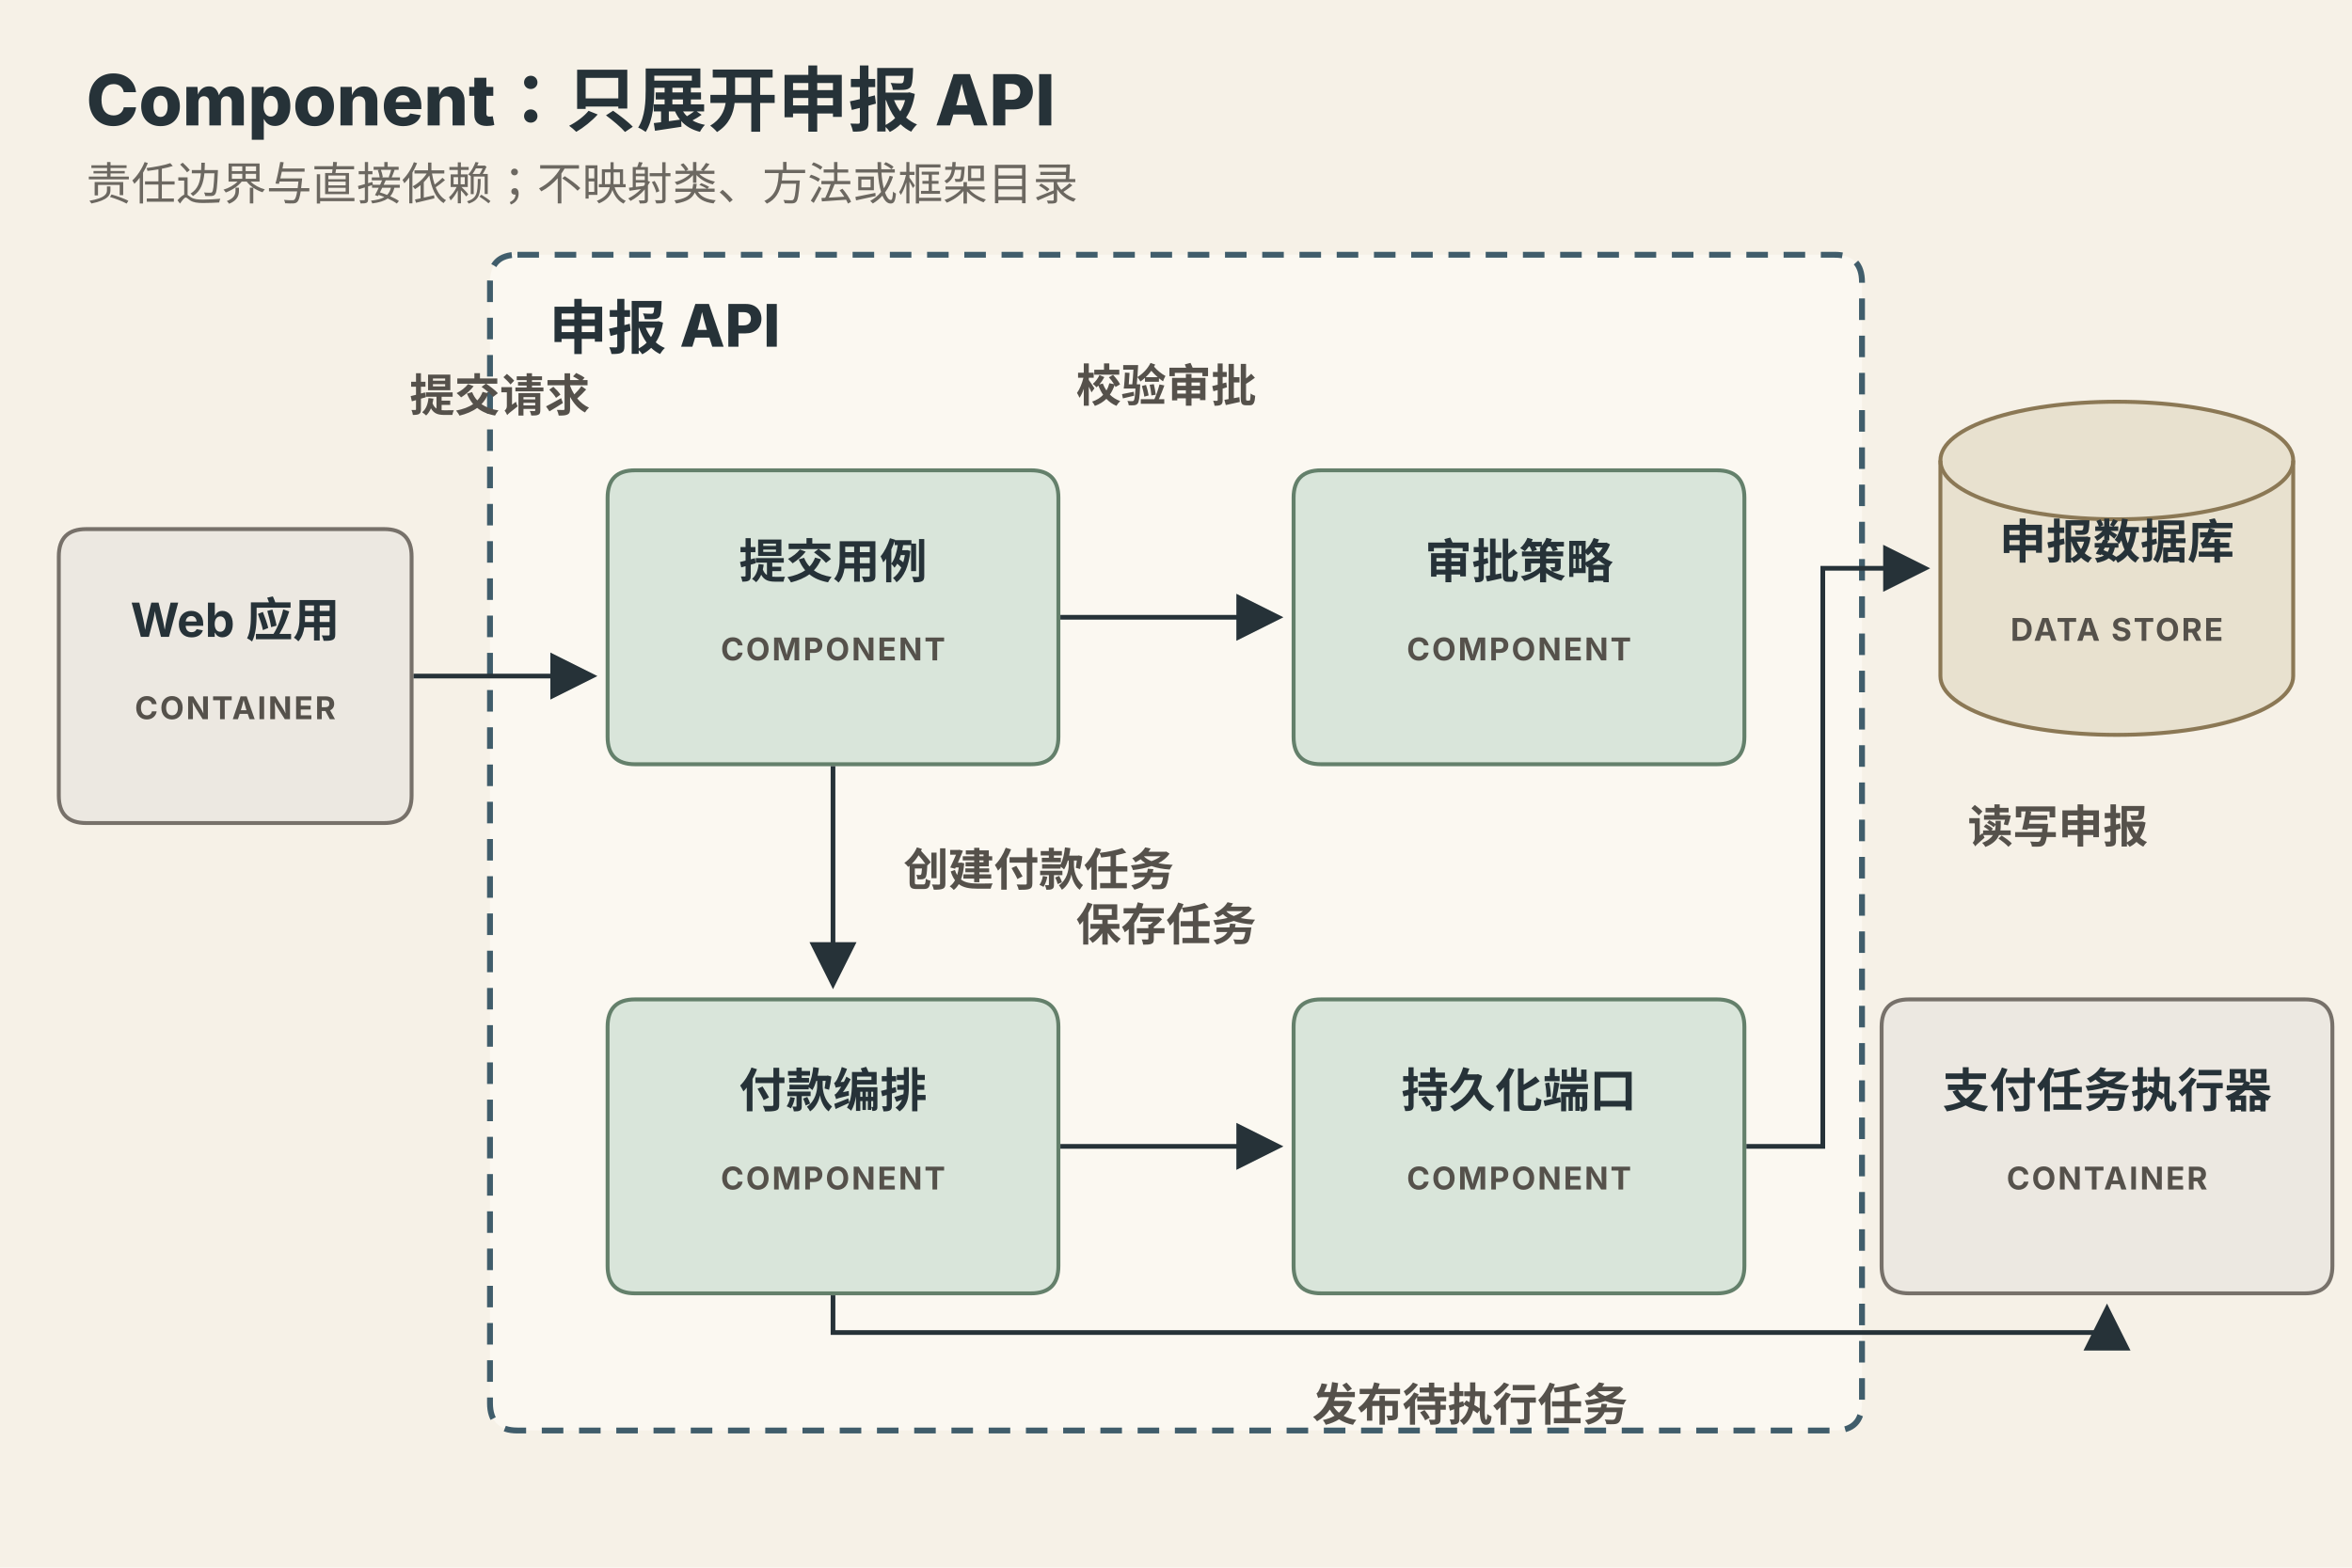
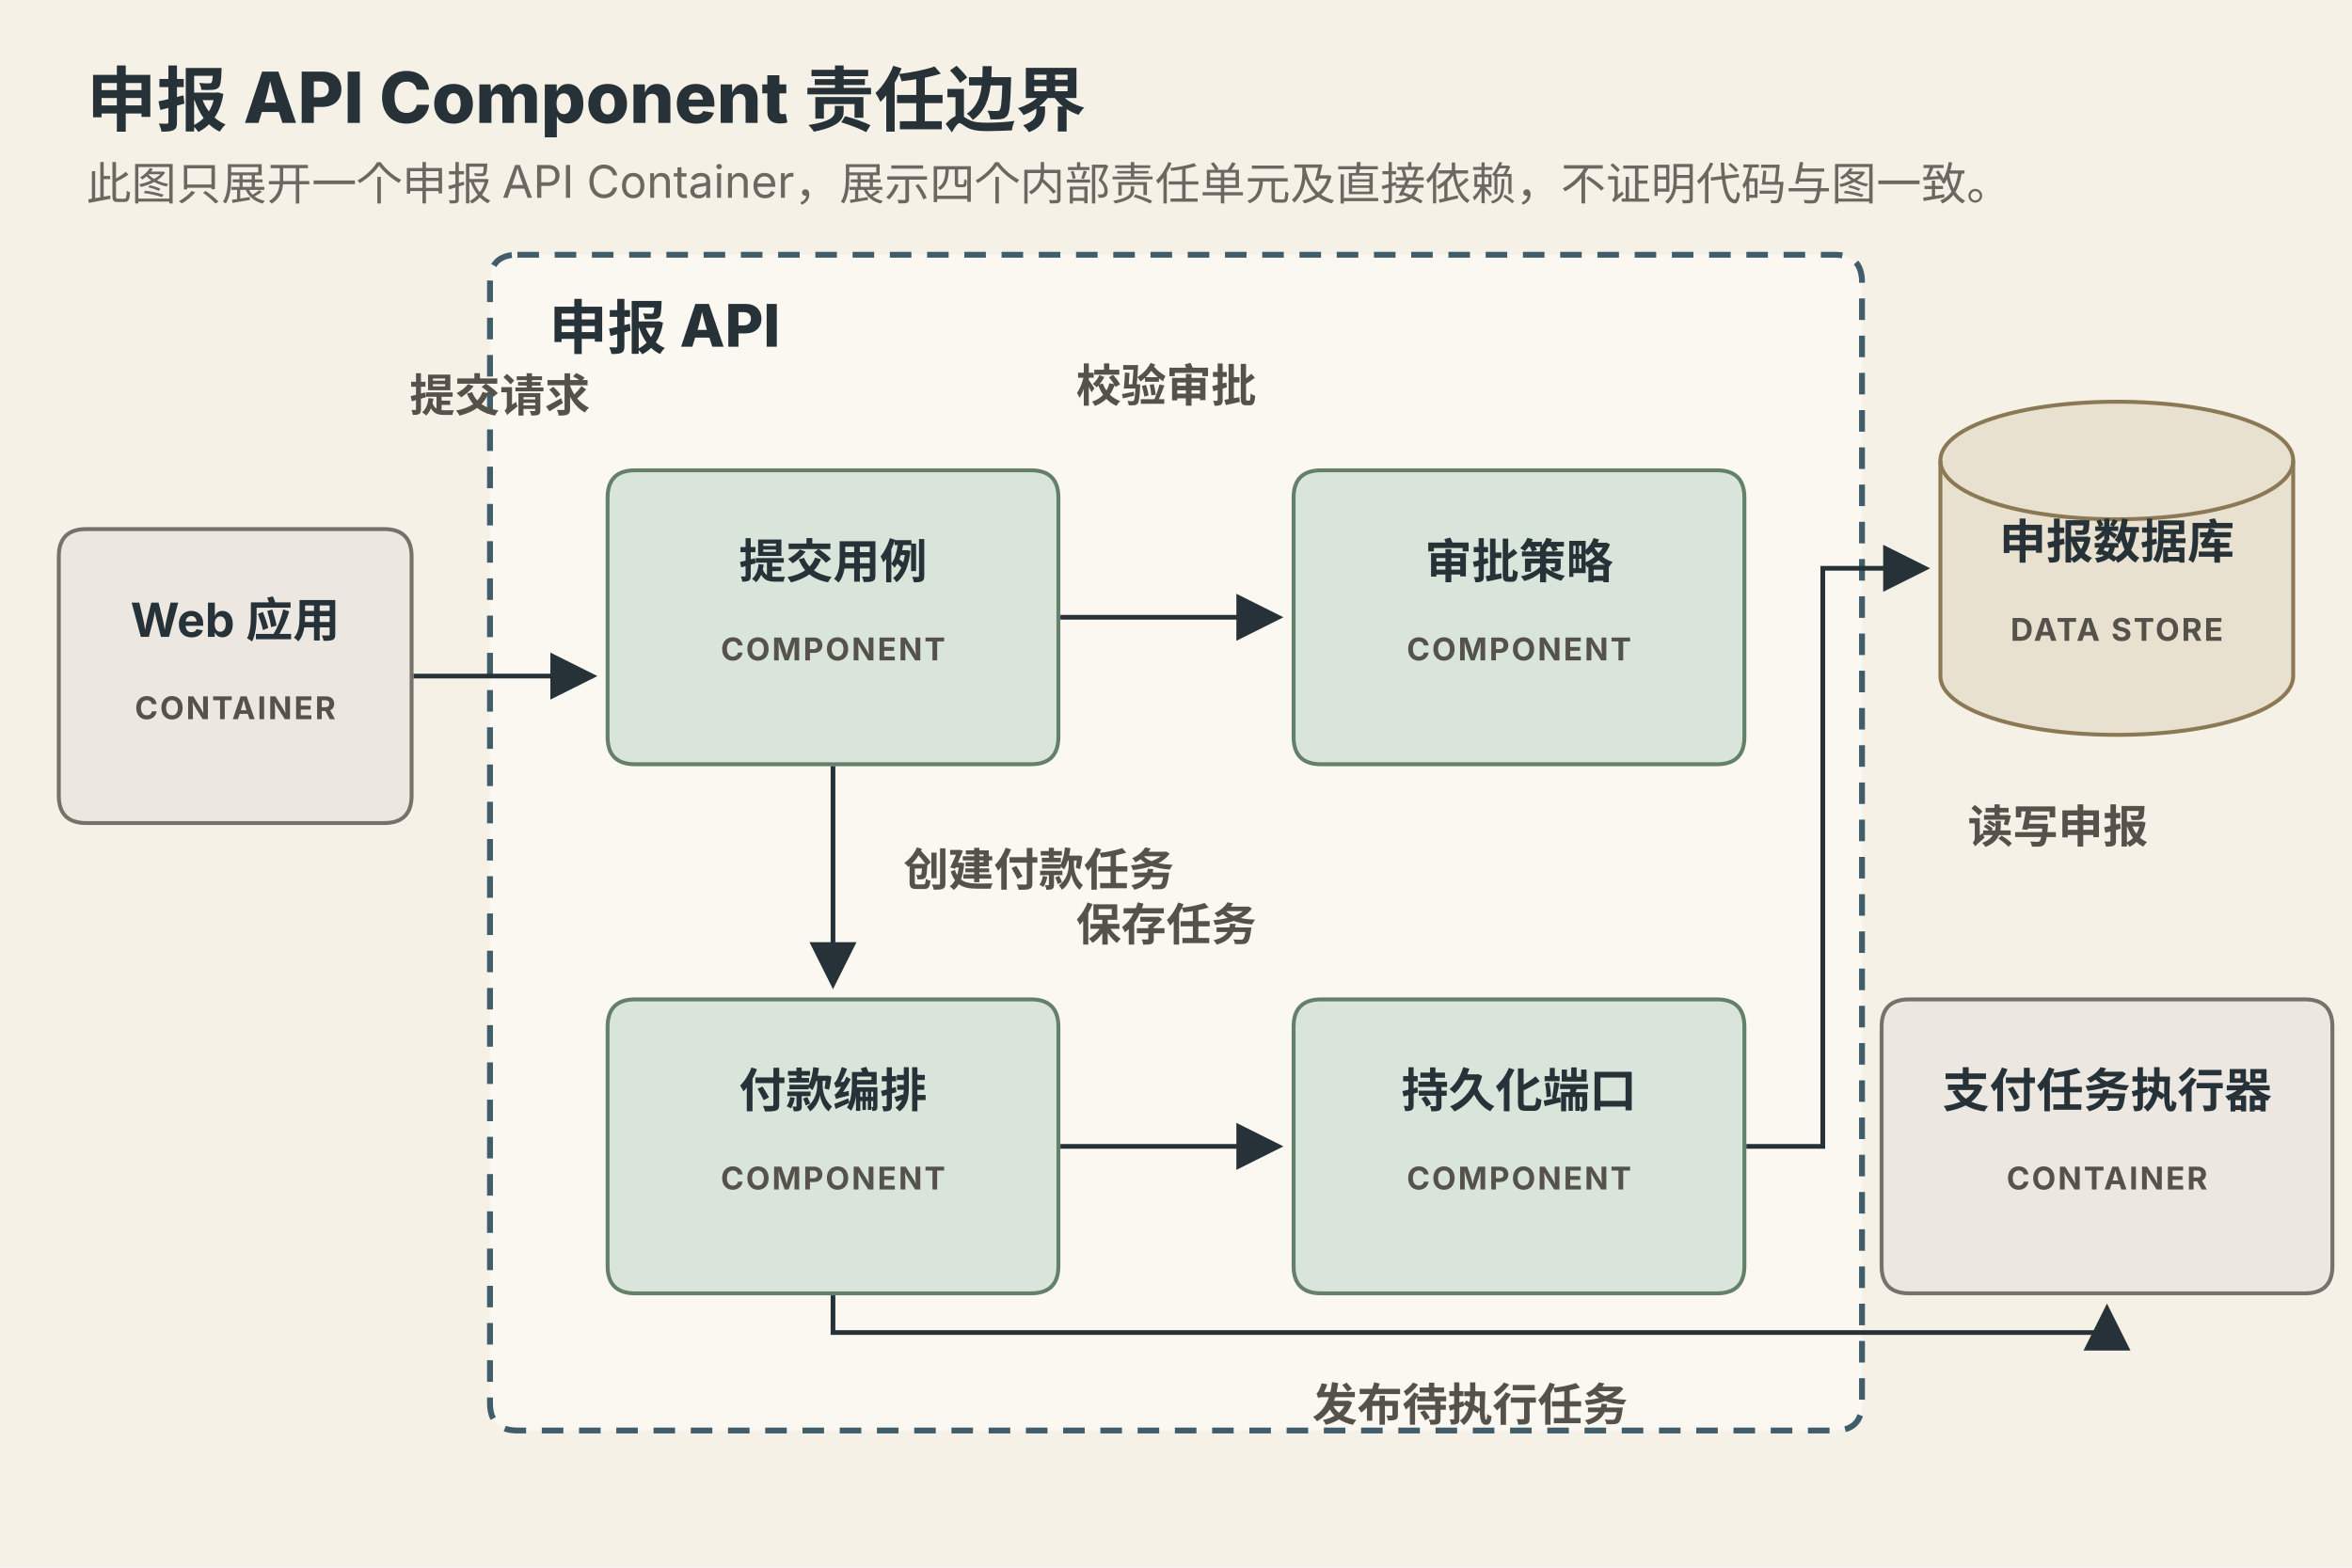
<svg xmlns="http://www.w3.org/2000/svg" viewBox="0 0 1200 800" role="img" aria-labelledby="component-title component-description">
  <defs>
    <marker id="component-arrow" markerUnits="strokeWidth" markerWidth="10" markerHeight="10" viewBox="0 0 10 10" refX="8" refY="5" orient="auto">
      <path d="M0 0L10 5L0 10Z" fill="#263238" />
    </marker>
    <style>
      text{font-family:-apple-system,BlinkMacSystemFont,"Segoe UI","PingFang SC","Microsoft YaHei",sans-serif;fill:#263238}
      .heading{font-size:36px;font-weight:760}.note{font-size:23px;fill:#6c6861}
      .boundary-title{font-size:30px;font-weight:760}.node-title{font-size:24px;font-weight:720}
      .node-type{font-size:16px;font-weight:700;letter-spacing:1px;fill:#55514b}
      .edge-label{font-size:23px;font-weight:650;fill:#55514b}
    </style>
  </defs>
  <path d="M0 0H1200V800H0Z" fill="#F6F1E7" />
-   <text x="44" y="64" class="heading">Component：只展开申报 API</text>
-   <text x="44" y="102" class="note">责任边界与直接依赖；不映射类、方法或框架目录</text>
+   <text x="44" y="64" class="heading">申报 API Component 责任边界</text>
+   <text x="44" y="102" class="note">此图只展开一个申报 API Container，展示四个内部责任单元及直接依赖，不证明代码与图一致。</text>
  <path d="M264 130H936Q950 130 950 144V716Q950 730 936 730H264Q250 730 250 716V144Q250 130 264 130Z" fill="#FBF8F1" stroke="#405D6B" stroke-width="3" stroke-dasharray="11 8" />
  <text x="280" y="178" class="boundary-title">申报 API</text>
  <g data-node-id="web" data-node-bounds="30 270 180 150">
    <path d="M44 270H196Q210 270 210 284V406Q210 420 196 420H44Q30 420 30 406V284Q30 270 44 270Z" fill="#ECE8E1" stroke="#77716A" stroke-width="2" />
    <text x="120" y="325" text-anchor="middle" class="node-title" data-text-role="title">Web 应用</text>
    <text x="120" y="367" text-anchor="middle" class="node-type" data-text-role="type">CONTAINER</text>
  </g>
  <g data-node-id="submit" data-node-bounds="310 240 230 150">
    <path d="M324 240H526Q540 240 540 254V376Q540 390 526 390H324Q310 390 310 376V254Q310 240 324 240Z" fill="#D9E5DA" stroke="#64806B" stroke-width="2" />
    <text x="425" y="295" text-anchor="middle" class="node-title" data-text-role="title">提交用例</text>
    <text x="425" y="337" text-anchor="middle" class="node-type" data-text-role="type">COMPONENT</text>
  </g>
  <g data-node-id="policy" data-node-bounds="660 240 230 150">
    <path d="M674 240H876Q890 240 890 254V376Q890 390 876 390H674Q660 390 660 376V254Q660 240 674 240Z" fill="#D9E5DA" stroke="#64806B" stroke-width="2" />
    <text x="775" y="295" text-anchor="middle" class="node-title" data-text-role="title">审批策略</text>
    <text x="775" y="337" text-anchor="middle" class="node-type" data-text-role="type">COMPONENT</text>
  </g>
  <g data-node-id="payment" data-node-bounds="310 510 230 150">
    <path d="M324 510H526Q540 510 540 524V646Q540 660 526 660H324Q310 660 310 646V524Q310 510 324 510Z" fill="#D9E5DA" stroke="#64806B" stroke-width="2" />
    <text x="425" y="565" text-anchor="middle" class="node-title" data-text-role="title">付款编排</text>
    <text x="425" y="607" text-anchor="middle" class="node-type" data-text-role="type">COMPONENT</text>
  </g>
  <g data-node-id="persistence" data-node-bounds="660 510 230 150">
    <path d="M674 510H876Q890 510 890 524V646Q890 660 876 660H674Q660 660 660 646V524Q660 510 674 510Z" fill="#D9E5DA" stroke="#64806B" stroke-width="2" />
    <text x="775" y="565" text-anchor="middle" class="node-title" data-text-role="title">持久化端口</text>
    <text x="775" y="607" text-anchor="middle" class="node-type" data-text-role="type">COMPONENT</text>
  </g>
  <g data-node-id="db" data-node-bounds="990 205 180 170">
    <path d="M990 235C990 218 1030 205 1080 205S1170 218 1170 235V345C1170 362 1130 375 1080 375S990 362 990 345Z" fill="#E8E1CF" stroke="#8B7855" stroke-width="2" />
    <path d="M990 235C990 252 1030 265 1080 265S1170 252 1170 235" fill="none" stroke="#8B7855" stroke-width="2" />
    <text x="1080" y="285" text-anchor="middle" class="node-title" data-text-role="title">申报数据库</text>
    <text x="1080" y="327" text-anchor="middle" class="node-type" data-text-role="type">DATA STORE</text>
  </g>
  <g data-node-id="worker" data-node-bounds="960 510 230 150">
    <path d="M974 510H1176Q1190 510 1190 524V646Q1190 660 1176 660H974Q960 660 960 646V524Q960 510 974 510Z" fill="#ECE8E1" stroke="#77716A" stroke-width="2" />
    <text x="1075" y="565" text-anchor="middle" class="node-title" data-text-role="title">支付任务执行器</text>
    <text x="1075" y="607" text-anchor="middle" class="node-type" data-text-role="type">CONTAINER</text>
  </g>
  <path data-edge-id="web-submit" d="M211 345H300" fill="none" stroke="#263238" stroke-width="2.4" marker-end="url(#component-arrow)" />
  <text x="255" y="210" text-anchor="middle" class="edge-label" data-edge-id="web-submit">提交请求</text>
  <path data-edge-id="submit-policy" d="M541 315H650" fill="none" stroke="#263238" stroke-width="2.4" marker-end="url(#component-arrow)" />
  <text x="595" y="205" text-anchor="middle" class="edge-label" data-edge-id="submit-policy">校验审批</text>
  <path data-edge-id="submit-payment" d="M425 391V500" fill="none" stroke="#263238" stroke-width="2.4" marker-end="url(#component-arrow)" />
  <text x="530" y="452" text-anchor="middle" class="edge-label" data-edge-id="submit-payment">创建付款任务</text>
  <path data-edge-id="payment-persistence" d="M541 585H650" fill="none" stroke="#263238" stroke-width="2.4" marker-end="url(#component-arrow)" />
  <text x="595" y="480" text-anchor="middle" class="edge-label" data-edge-id="payment-persistence">保存任务</text>
  <path data-edge-id="persistence-db" d="M891 585H930V290H980" fill="none" stroke="#263238" stroke-width="2.4" marker-end="url(#component-arrow)" />
  <text x="1050" y="430" text-anchor="middle" class="edge-label" data-edge-id="persistence-db">读写申报</text>
  <path data-edge-id="payment-worker" d="M425 661V680H1075V670" fill="none" stroke="#263238" stroke-width="2.4" marker-end="url(#component-arrow)" />
  <text x="750" y="725" text-anchor="middle" class="edge-label" data-edge-id="payment-worker">发布待执行任务</text>
</svg>
